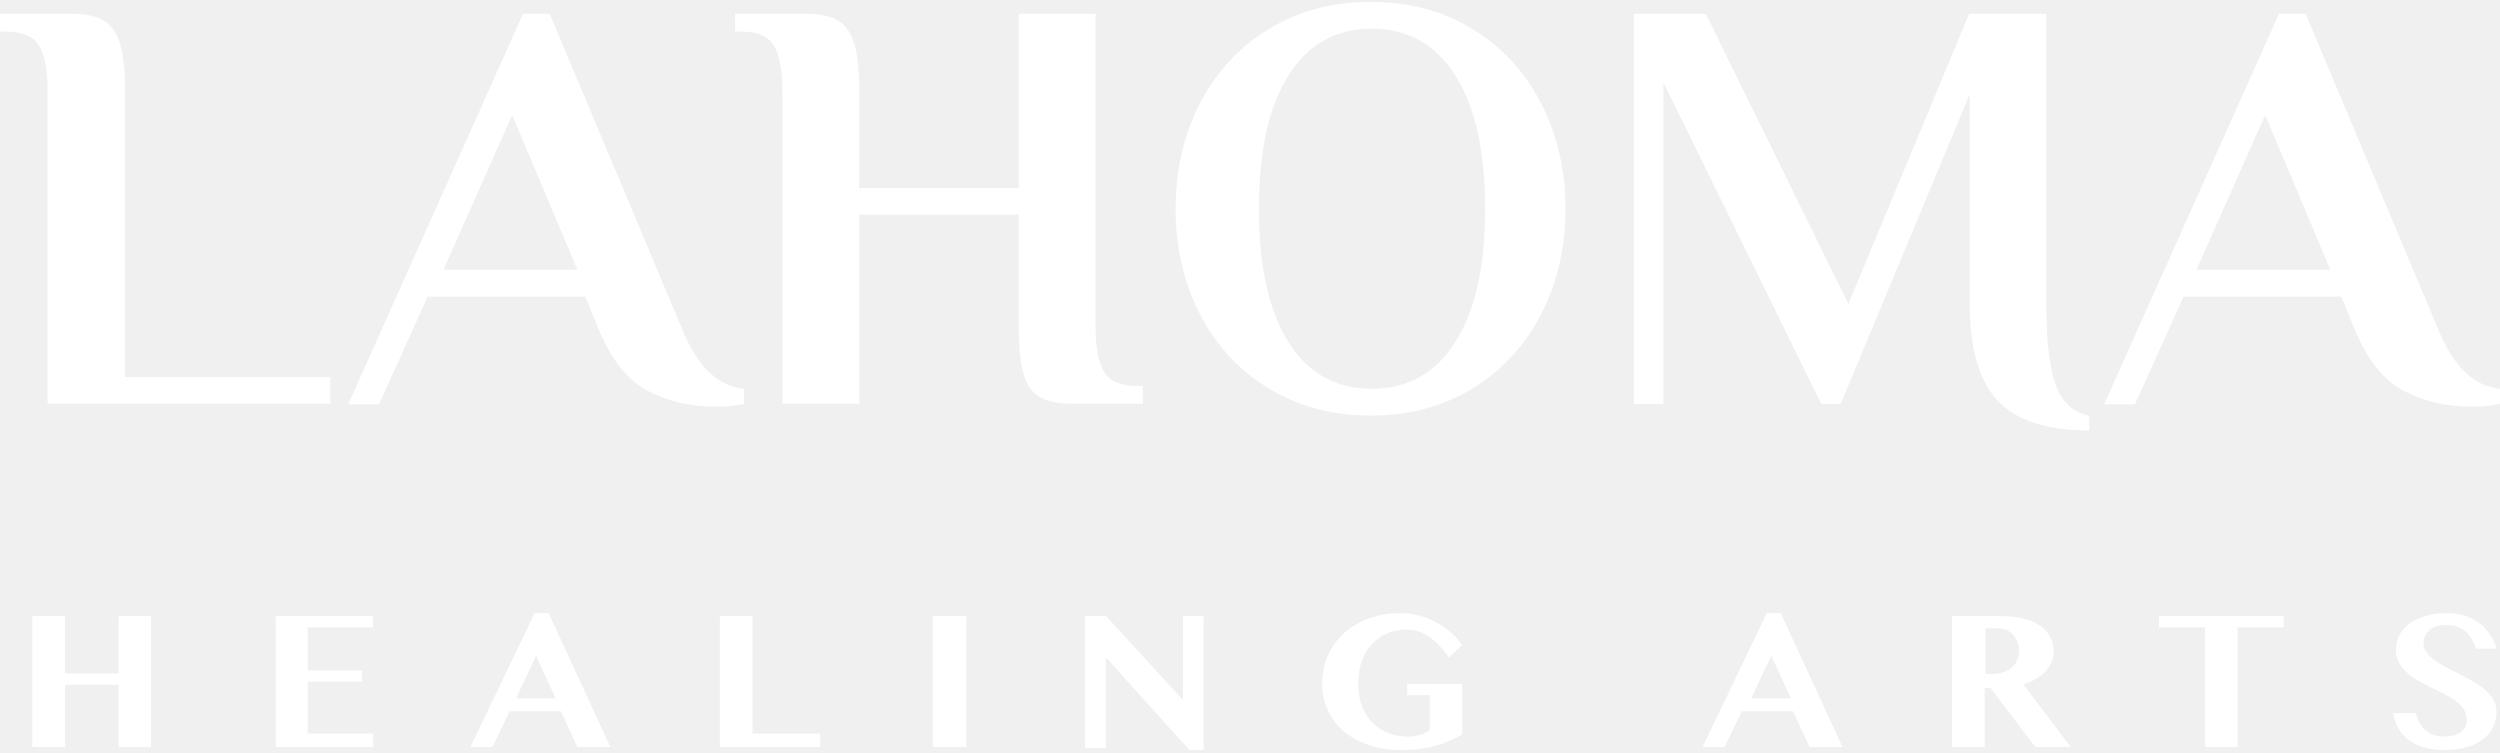
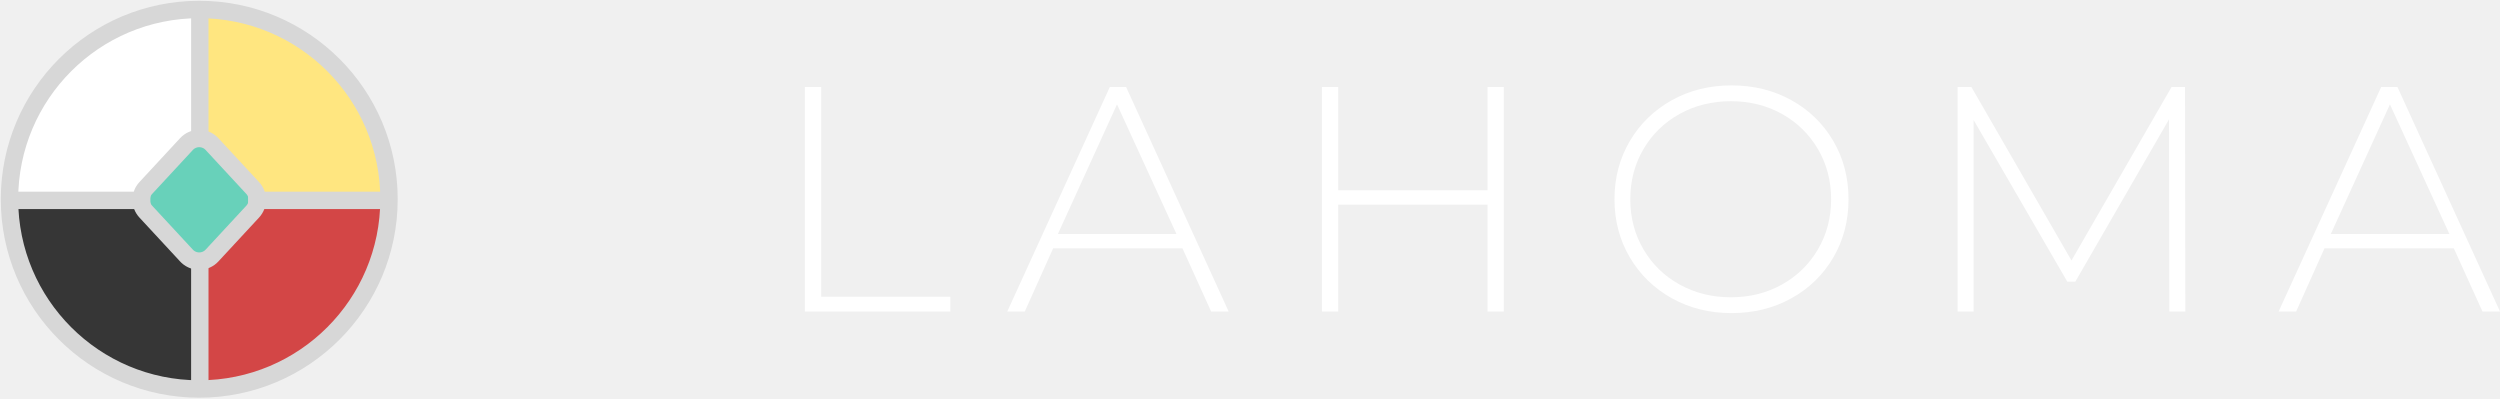
- <svg xmlns="http://www.w3.org/2000/svg" width="840" height="253" viewBox="0 0 840 253">
-   <path fill="#FFF" d="M16.133 30.443C16.133 23.695 15.2 18.699 13.333 15.457 11.466 12.215 7.733 10.595 2.133 10.595L.133 10.595.133 4.64 24.133 4.64C28.933 4.64 32.6 5.434 35.133 7.022 37.666 8.61 39.466 11.223 40.533 14.862 41.6 18.501 42.133 23.695 42.133 30.443L42.133 126.708 111.133 126.708 111.133 135.64 16.133 135.64 16.133 30.443zM240.576 136.64C232.214 136.64 224.648 134.884 217.879 131.372 211.109 127.86 205.601 121.001 201.353 110.797L196.774 99.664 143.813 99.664 127.486 135.845 117.133 135.845 175.868 4.64 184.828 4.64 229.426 110.797C234.47 123.122 241.372 129.748 250.133 130.676L250.133 135.646C247.744 136.309 244.558 136.64 240.576 136.64zM149.133 90.64L194.133 90.64 172.23 38.64 149.133 90.64zM263.017 30.443C263.017 23.695 262.09 18.699 260.237 15.457 258.384 12.215 254.678 10.595 249.119 10.595L247.133 10.595 247.133 4.64 270.959 4.64C275.724 4.64 279.364 5.434 281.879 7.022 284.394 8.61 286.181 11.223 287.24 14.862 288.299 18.501 288.829 23.695 288.829 30.443L288.829 63.193 342.437 63.193 342.437 4.64 368.249 4.64 368.249 109.837C368.249 116.585 369.176 121.581 371.029 124.823 372.882 128.065 376.588 129.685 382.147 129.685L384.133 129.685 384.133 135.64 360.307 135.64C355.542 135.64 351.902 134.879 349.387 133.357 346.872 131.836 345.085 129.255 344.026 125.617 342.967 121.978 342.437 116.718 342.437 109.837L342.437 72.125 288.829 72.125 288.829 135.64 263.017 135.64 263.017 30.443zM460.732 139.64C447.877 139.64 436.447 136.595 426.442 130.506 416.436 124.416 408.717 116.076 403.283 105.486 397.85 94.895 395.133 83.113 395.133 70.14 395.133 57.167 397.85 45.385 403.283 34.794 408.717 24.204 416.436 15.864 426.442 9.774 436.447 3.685 447.877.64 460.732.64 473.587.64 484.984 3.685 494.924 9.774 504.863 15.864 512.549 24.204 517.983 34.794 523.416 45.385 526.133 57.167 526.133 70.14 526.133 83.113 523.416 94.895 517.983 105.486 512.549 116.076 504.863 124.416 494.924 130.506 484.984 136.595 473.587 139.64 460.732 139.64zM461.033 130.64C473.135 130.64 482.51 125.383 489.159 114.87 495.808 104.357 499.133 89.447 499.133 70.14 499.133 50.833 495.808 35.923 489.159 25.41 482.51 14.897 473.135 9.64 461.033 9.64 448.932 9.64 439.59 14.897 433.007 25.41 426.424 35.923 423.133 50.833 423.133 70.14 423.133 89.447 426.424 104.357 433.007 114.87 439.59 125.383 448.932 130.64 461.033 130.64zM702.133 144.64C687.882 144.64 677.623 141.297 671.355 134.612 665.087 127.926 661.953 117.037 661.953 101.945L661.953 31.647 618.606 135.704 612.075 135.704 559.03 27.675 559.03 135.704 549.133 135.704 549.133 4.64 573.28 4.64 621.18 102.144 661.755 4.64 687.684 4.64 687.684 101.945C687.684 114.389 688.74 123.524 690.851 129.349 692.962 135.174 696.723 138.616 702.133 139.675L702.133 144.64zM830.576 136.64C822.214 136.64 814.648 134.884 807.879 131.372 801.109 127.86 795.601 121.001 791.353 110.797L786.774 99.664 733.813 99.664 717.486 135.845 707.133 135.845 765.868 4.64 774.828 4.64 819.426 110.797C824.47 123.122 831.372 129.748 840.133 130.676L840.133 135.646C837.744 136.309 834.558 136.64 830.576 136.64zM738.133 90.64L783.133 90.64 761.23 38.64 738.133 90.64zM21.987 230.045L21.987 250.986 10.997 250.986 10.997 207.03 21.987 207.03 21.987 226.285 39.973 226.285 39.973 207.03 50.864 207.03 50.864 250.986 39.973 250.986 39.973 230.045 21.987 230.045zM125.486 207.03L125.486 210.79 103.528 210.79 103.528 225.28 121.772 225.28 121.772 229.04 103.528 229.04 103.528 246.48 125.486 246.48 125.486 250.986 92.775 250.986 92.775 207.03 125.486 207.03zM184.466 206.008L205.219 250.986 194.125 250.986 188.577 238.961 171.38 238.961 165.572 250.986 158.197 250.986 179.767 206.008 184.466 206.008zM173.53 234.63L186.819 234.63 180.273 220.319 173.53 234.63zM242.019 207.03L252.978 207.03 252.978 246.48 275.753 246.48 275.753 250.986 242.019 250.986 242.019 207.03zM313.575 207.03L324.819 207.03 324.819 250.986 313.575 250.986 313.575 207.03zM364.686 207.03L371.798 207.03 397.608 235.207 397.608 207.03 404.553 207.03 404.553 252.008 399.778 252.008 371.731 220.89 371.731 251.354 364.686 251.354 364.686 207.03zM472.954 229.775L491.441 229.775 491.441 246.817C490.019 247.579 488.596 248.275 487.173 248.907 485.75 249.538 484.228 250.082 482.608 250.539 480.988 250.996 479.221 251.355 477.305 251.616 475.39 251.877 473.239 252.008 470.853 252.008 467.022 252.008 463.492 251.475 460.263 250.408 457.034 249.342 454.243 247.84 451.89 245.903 449.536 243.966 447.703 241.626 446.389 238.884 445.076 236.141 444.419 233.105 444.419 229.775 444.419 226.249 445.076 223.028 446.389 220.112 447.703 217.195 449.531 214.692 451.873 212.603 454.216 210.513 457.001 208.892 460.23 207.738 463.459 206.585 466.989 206.008 470.82 206.008 473.075 206.008 475.247 206.313 477.338 206.922 479.429 207.532 481.361 208.337 483.134 209.338 484.907 210.339 486.505 211.487 487.928 212.782 489.351 214.077 490.522 215.41 491.441 216.782L486.943 220.863C486.002 219.535 485.016 218.305 483.988 217.173 482.959 216.042 481.864 215.057 480.704 214.219 479.544 213.381 478.301 212.722 476.977 212.244 475.652 211.765 474.235 211.525 472.725 211.525 470.426 211.525 468.286 211.939 466.305 212.766 464.324 213.593 462.605 214.785 461.15 216.341 459.694 217.897 458.555 219.807 457.735 222.07 456.914 224.334 456.503 226.902 456.503 229.775 456.503 232.648 456.941 235.184 457.817 237.382 458.692 239.58 459.885 241.43 461.396 242.932 462.906 244.434 464.674 245.571 466.699 246.344 468.724 247.116 470.897 247.503 473.217 247.503 474.596 247.503 475.899 247.323 477.125 246.964 478.351 246.605 479.478 246.055 480.507 245.315L480.507 233.562 472.954 233.562 472.954 229.775zM598.466 206.008L619.219 250.986 608.125 250.986 602.577 238.961 585.38 238.961 579.572 250.986 572.197 250.986 593.767 206.008 598.466 206.008zM588.553 234.63L601.841 234.63 595.295 220.319 588.553 234.63zM656.019 207.03L672.836 207.03C675.738 207.03 678.272 207.327 680.437 207.922 682.603 208.516 684.405 209.348 685.845 210.418 687.285 211.487 688.368 212.757 689.093 214.226 689.819 215.696 690.181 217.295 690.181 219.024 690.181 220.277 689.934 221.461 689.439 222.574 688.945 223.686 688.252 224.713 687.362 225.653 686.472 226.593 685.394 227.425 684.13 228.149 682.866 228.873 681.476 229.473 679.959 229.948L695.886 250.986 683.949 250.986 668.945 231.115 667 231.115 667 250.986 656.019 250.986 656.019 207.03zM667.264 226.452L669.538 226.452C670.822 226.452 672.012 226.276 673.107 225.923 674.202 225.569 675.15 225.066 675.95 224.411 676.75 223.757 677.376 222.952 677.829 221.996 678.282 221.04 678.508 219.96 678.508 218.755 678.508 217.633 678.334 216.604 677.987 215.669 677.64 214.734 677.161 213.929 676.55 213.254 675.939 212.579 675.202 212.054 674.339 211.68 673.476 211.306 672.538 211.119 671.528 211.119L667.264 211.119 667.264 226.452zM767.441 207.03L767.441 210.79 751.976 210.79 751.976 250.986 741.029 250.986 741.029 210.79 725.53 210.79 725.53 207.03 767.441 207.03zM821.471 252.008C818.792 252.008 816.447 251.697 814.438 251.074 812.428 250.452 810.72 249.594 809.315 248.502 807.909 247.41 806.789 246.105 805.955 244.587 805.12 243.069 804.549 241.404 804.241 239.591L811.851 239.591C812.115 240.705 812.499 241.742 813.005 242.703 813.51 243.664 814.152 244.5 814.932 245.21 815.711 245.919 816.634 246.476 817.699 246.881 818.764 247.285 820 247.487 821.405 247.487 822.328 247.487 823.244 247.388 824.156 247.192 825.067 246.995 825.885 246.673 826.61 246.225 827.335 245.777 827.917 245.199 828.356 244.489 828.795 243.779 829.015 242.9 829.015 241.851 829.015 240.541 828.675 239.372 827.994 238.346 827.313 237.319 826.413 236.385 825.292 235.544 824.172 234.703 822.899 233.923 821.471 233.202 820.043 232.481 818.583 231.755 817.09 231.023 815.596 230.291 814.136 229.521 812.708 228.713 811.28 227.905 810.007 227.004 808.887 226.01 807.766 225.016 806.866 223.891 806.185 222.635 805.504 221.38 805.164 219.943 805.164 218.327 805.164 216.558 805.554 214.925 806.333 213.429 807.113 211.933 808.239 210.633 809.71 209.53 811.182 208.427 812.983 207.564 815.113 206.942 817.243 206.319 819.67 206.008 822.393 206.008 824.634 206.008 826.665 206.314 828.488 206.925 830.311 207.537 831.92 208.383 833.314 209.465 834.709 210.546 835.878 211.813 836.823 213.265 837.767 214.718 838.492 216.274 838.997 217.934L832.112 217.934C831.716 216.885 831.255 215.881 830.728 214.92 830.201 213.959 829.553 213.118 828.785 212.397 828.016 211.676 827.082 211.103 825.984 210.677 824.886 210.251 823.579 210.038 822.064 210.038 820.636 210.038 819.434 210.224 818.457 210.595 817.479 210.966 816.694 211.441 816.101 212.02 815.508 212.599 815.08 213.243 814.816 213.953 814.553 214.663 814.421 215.357 814.421 216.034 814.421 217.213 814.772 218.283 815.475 219.244 816.178 220.206 817.106 221.101 818.259 221.931 819.412 222.761 820.724 223.553 822.196 224.306 823.667 225.06 825.166 225.819 826.693 226.583 828.219 227.348 829.718 228.151 831.189 228.992 832.661 229.833 833.973 230.755 835.126 231.76 836.279 232.765 837.207 233.879 837.91 235.102 838.613 236.325 838.964 237.701 838.964 239.23 838.964 241.043 838.591 242.725 837.844 244.276 837.097 245.827 835.988 247.175 834.517 248.322 833.045 249.469 831.217 250.37 829.032 251.025 826.846 251.68 824.326 252.008 821.471 252.008z" transform="translate(-.133)" />
+ <svg xmlns="http://www.w3.org/2000/svg" xmlns:xlink="http://www.w3.org/1999/xlink" width="1581" height="252" viewBox="0 0 1581 252">
+   <defs>
+     <circle id="logo-header-a" cx="117.477" cy="117.477" r="117.477" />
+     <circle id="logo-header-c" cx="117.477" cy="117.477" r="117.477" />
+     <circle id="logo-header-e" cx="117.477" cy="117.477" r="117.477" />
+     <circle id="logo-header-g" cx="117.477" cy="117.477" r="117.477" />
+   </defs>
+   <g fill="none" fill-rule="evenodd" transform="translate(6 6)">
+     <g transform="rotate(90 120 120)">
+       <g transform="rotate(90 117.477 120.36)">
+         <mask id="logo-header-b" fill="#fff">
+           <use xlink:href="#logo-header-a" />
+         </mask>
+         <rect width="126.126" height="126.126" x="117.477" y="-8.649" fill="#363636" mask="url(#logo-header-b)" />
+       </g>
+       <g transform="rotate(-180 118.919 118.919)">
+         <mask id="logo-header-d" fill="#fff">
+           <use xlink:href="#logo-header-c" />
+         </mask>
+         <rect width="125.126" height="125.126" x="117.977" y="-8.149" fill="#FFF" stroke="#979797" mask="url(#logo-header-d)" />
+       </g>
+       <g transform="translate(2.883 2.162)">
+         <mask id="logo-header-f" fill="#fff">
+           <use xlink:href="#logo-header-e" />
+         </mask>
+         <rect width="126.126" height="126.126" x="117.477" y="-8.649" fill="#D34646" mask="url(#logo-header-f)" />
+       </g>
+       <g transform="rotate(-90 120 117.117)">
+         <mask id="logo-header-h" fill="#fff">
+           <use xlink:href="#logo-header-g" />
+         </mask>
+         <rect width="126.126" height="126.126" x="117.477" y="-8.649" fill="#FFE680" mask="url(#logo-header-h)" />
+       </g>
+       <path fill="#68D1BA" stroke="#D7D7D7" stroke-width="11" d="M127.835,86.203 L155.611,111.93 C160.068,116.058 160.335,123.018 156.207,127.475 C156.016,127.681 155.817,127.879 155.611,128.07 L127.835,153.797 C123.618,157.704 117.103,157.704 112.886,153.797 L85.109,128.07 C80.652,123.942 80.386,116.982 84.514,112.525 C84.705,112.319 84.903,112.121 85.109,111.93 L112.886,86.203 C117.103,82.296 123.618,82.296 127.835,86.203 Z" />
+       <path stroke="#D7D7D7" stroke-linecap="square" stroke-width="11" d="M120.721 83.604L120.721 2.162M160 119.64L237.838 119.64M120.721 156.396L120.721 237.117M81.441 119.64L2.883 119.64" />
+       <circle cx="120" cy="120" r="120" stroke="#D7D7D7" stroke-width="11" />
+     </g>
+     <path fill="#FFF" fill-rule="nonzero" d="M503,49 L513.335,49 L513.335,181.669 L595,181.669 L595,191 L503,191 L503,49 Z M741.791,151.037 L660.007,151.037 L642.079,191 L631,191 L695.863,49 L706.137,49 L771,191 L759.921,191 L741.791,151.037 Z M738,142 L700.398,60 L663,142 L738,142 Z M945,49 L945,191 L934.711,191 L934.711,123.449 L840.289,123.449 L840.289,191 L830,191 L830,49 L840.289,49 L840.289,114.32 L934.711,114.32 L934.711,49 L945,49 Z M1089,192 C1075.04,192 1062.436,188.856 1051.187,182.569 C1039.938,176.282 1031.094,167.662 1024.657,156.71 C1018.219,145.758 1015,133.521 1015,120 C1015,106.479 1018.219,94.242 1024.657,83.29 C1031.094,72.338 1039.938,63.718 1051.187,57.431 C1062.436,51.144 1075.04,48 1089,48 C1102.96,48 1115.564,51.11 1126.813,57.33 C1138.062,63.549 1146.906,72.135 1153.343,83.087 C1159.781,94.039 1163,106.344 1163,120 C1163,133.656 1159.781,145.961 1153.343,156.913 C1146.906,167.865 1138.062,176.451 1126.813,182.67 C1115.564,188.89 1102.96,192 1089,192 Z M1088.602,182 C1100.523,182 1111.292,179.316 1120.91,173.948 C1130.529,168.58 1138.115,161.166 1143.669,151.705 C1149.223,142.243 1152,131.675 1152,120 C1152,108.325 1149.223,97.757 1143.669,88.295 C1138.115,78.834 1130.529,71.42 1120.91,66.052 C1111.292,60.684 1100.523,58 1088.602,58 C1076.68,58 1065.877,60.684 1056.191,66.052 C1046.505,71.42 1038.885,78.834 1033.331,88.295 C1027.777,97.757 1025,108.325 1025,120 C1025,131.675 1027.777,142.243 1033.331,151.705 C1038.885,161.166 1046.505,168.58 1056.191,173.948 C1065.877,179.316 1076.68,182 1088.602,182 Z M1365.888,191 L1365.685,69.489 L1306.427,172.134 L1301.371,172.134 L1242.112,69.894 L1242.112,191 L1232,191 L1232,49 L1240.697,49 L1304,158.746 L1367.303,49 L1375.798,49 L1376,191 L1365.888,191 Z M1545.791,151.037 L1464.007,151.037 L1446.079,191 L1435,191 L1499.863,49 L1510.137,49 L1575,191 L1563.921,191 L1545.791,151.037 Z M1543,142 L1505.398,60 L1468,142 L1543,142 Z" />
+   </g>
</svg>
